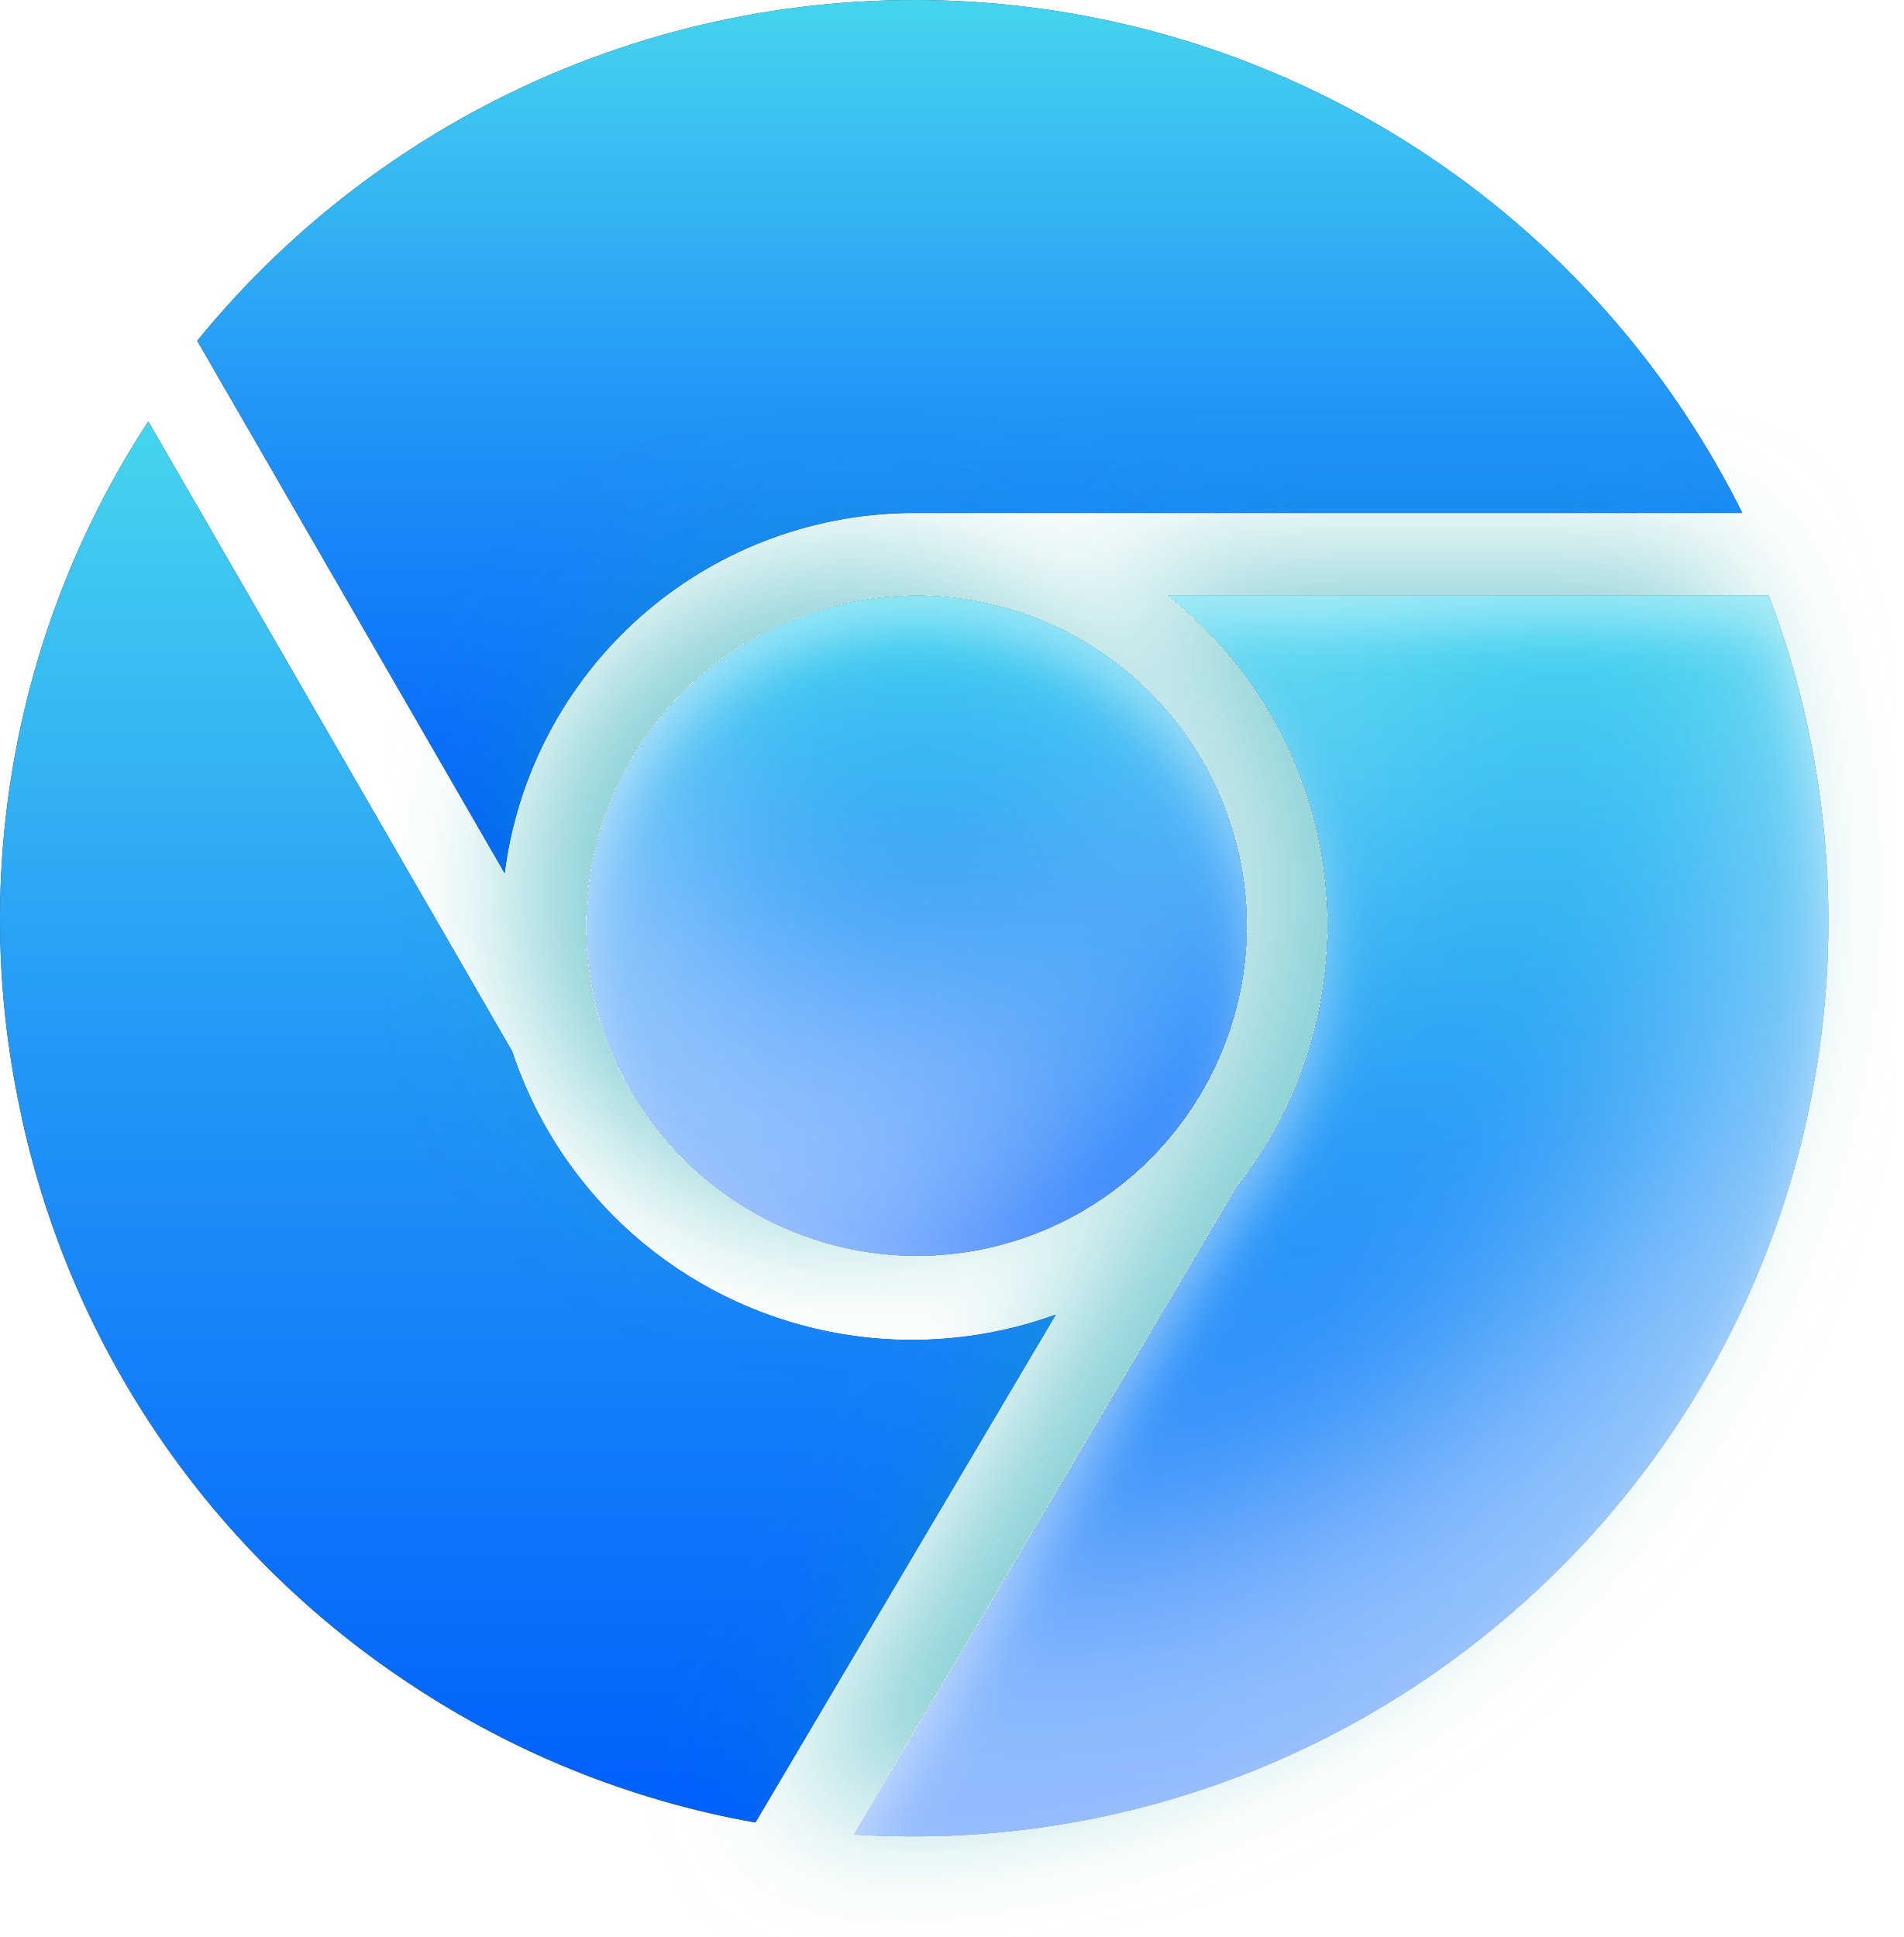
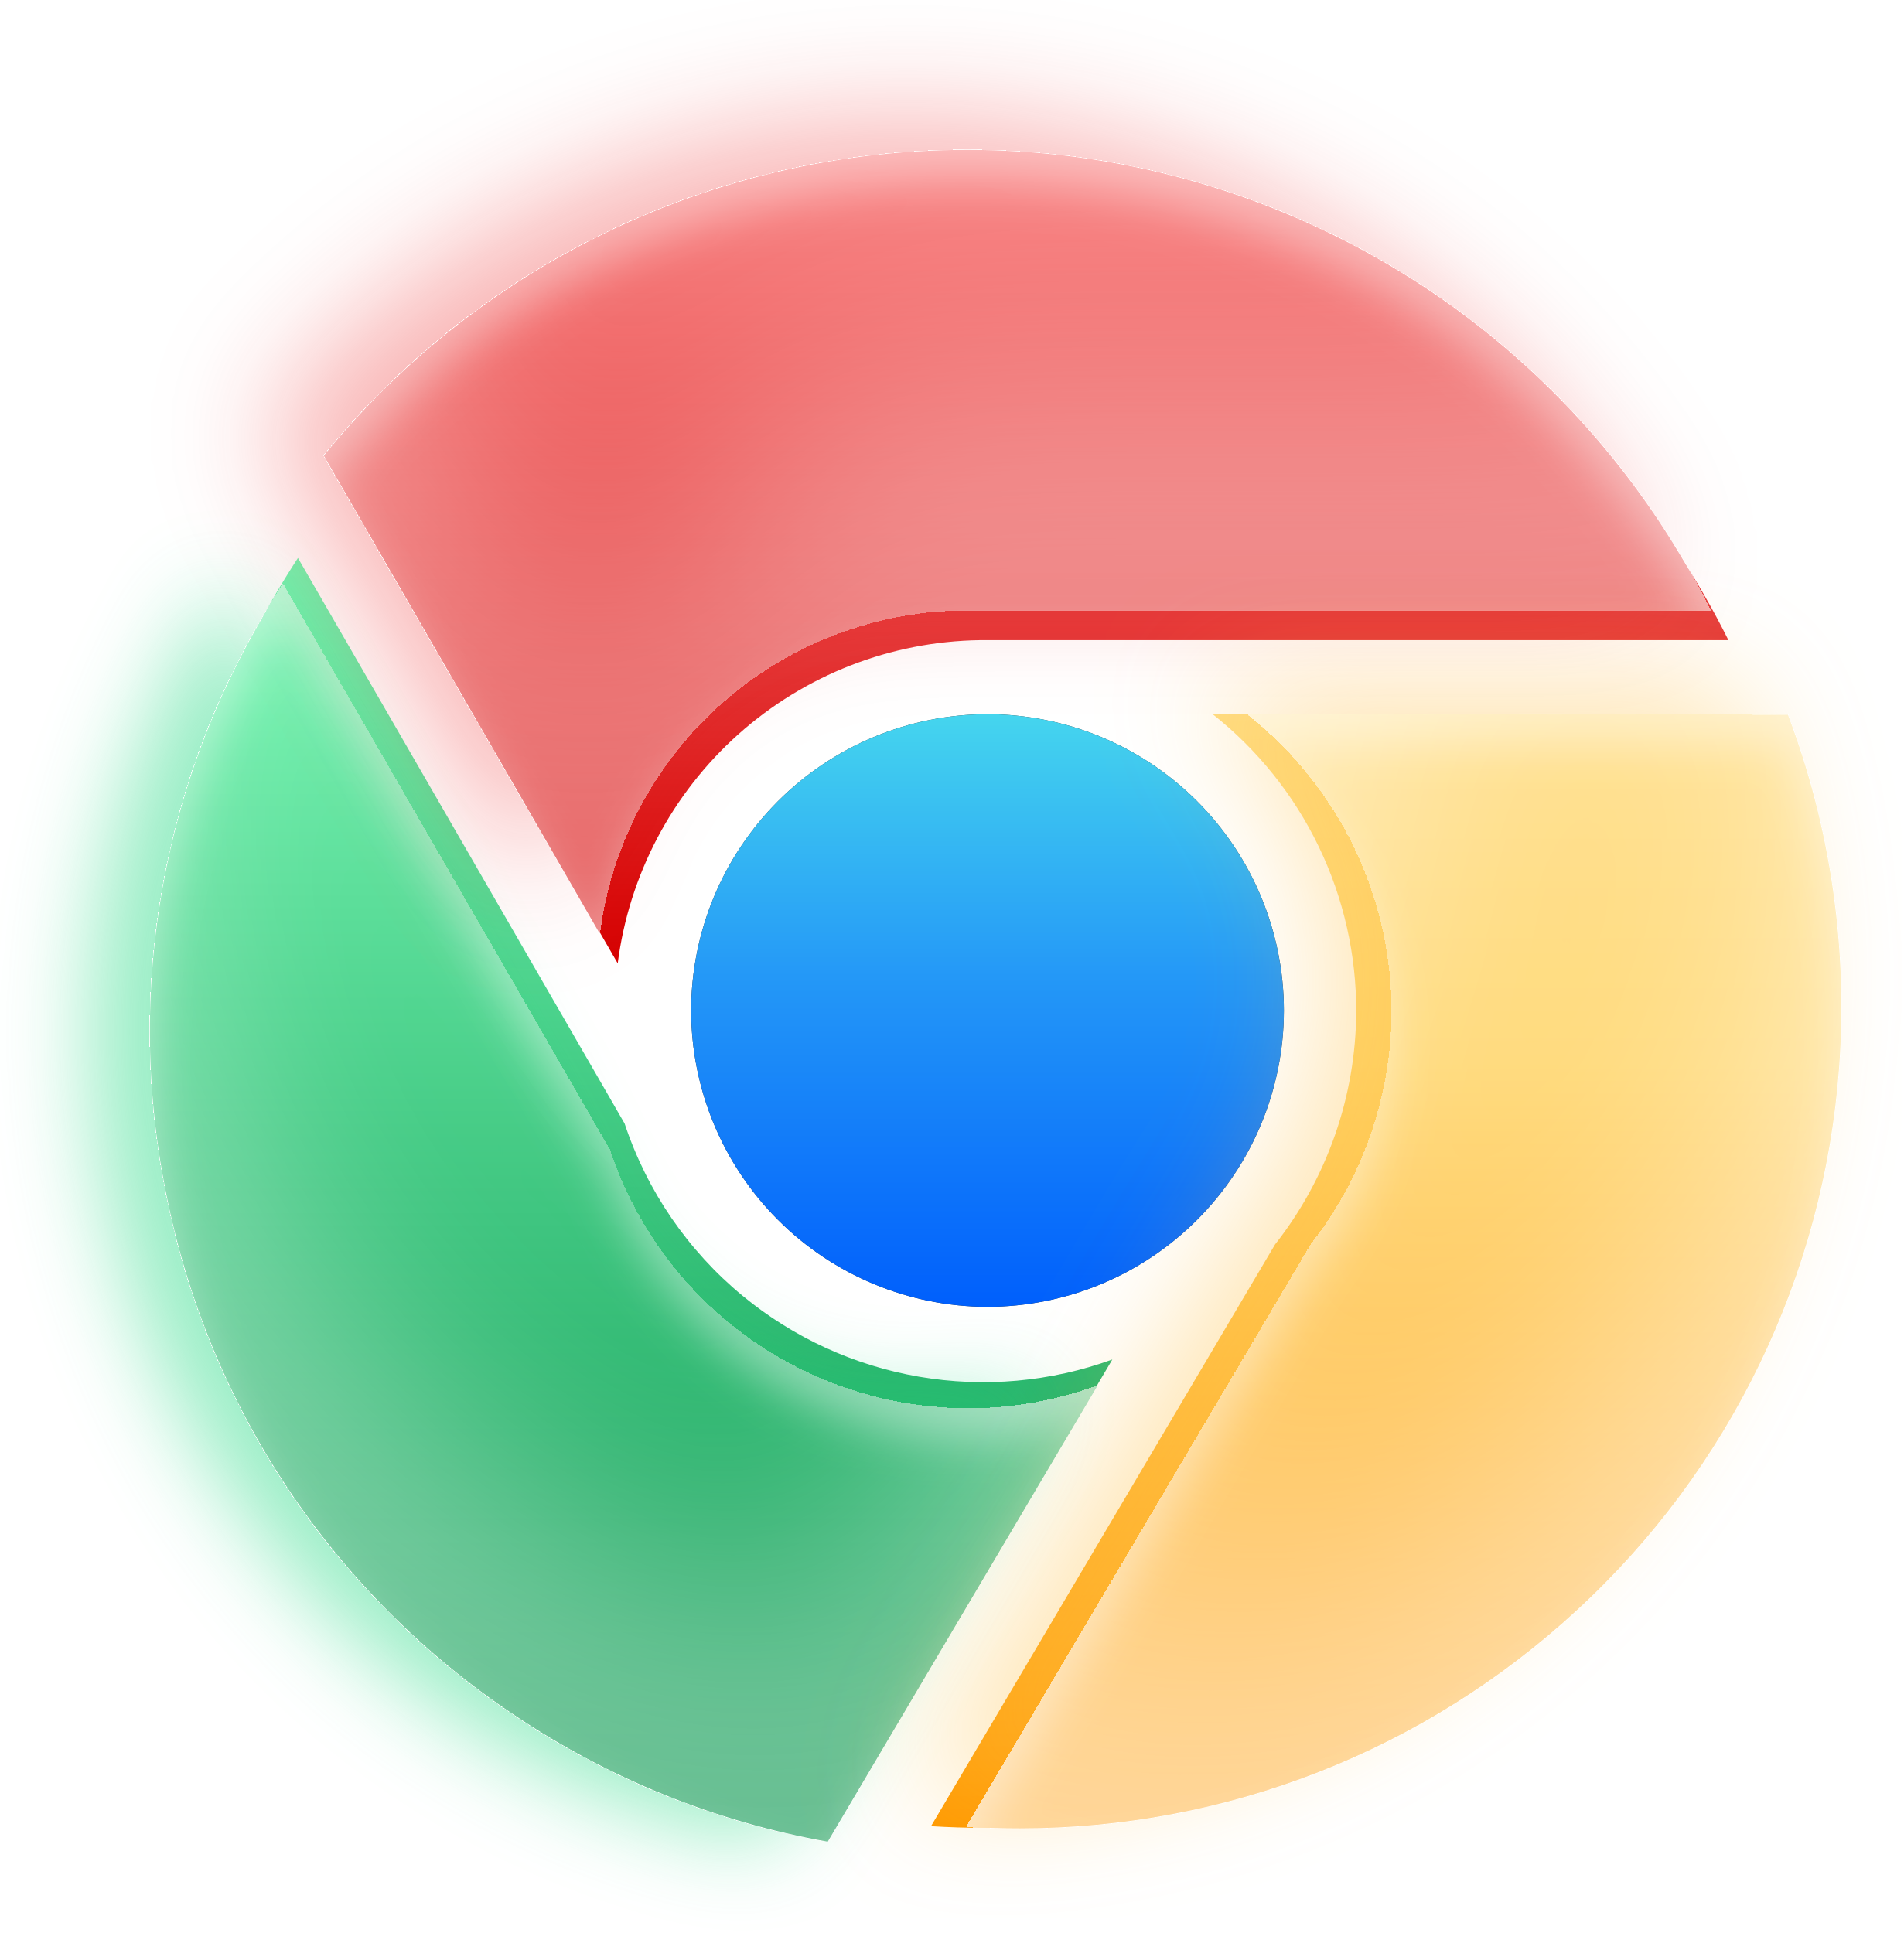
- <svg xmlns="http://www.w3.org/2000/svg" width="114" height="116" viewBox="0 0 114 116" fill="none">
-   <path fill-rule="evenodd" clip-rule="evenodd" d="M54.883 75.212C49.642 75.204 44.618 73.118 40.912 69.411C37.207 65.705 35.122 60.681 35.115 55.44C35.121 50.197 37.206 45.171 40.912 41.464C44.619 37.756 49.645 35.67 54.887 35.663C60.131 35.669 65.157 37.754 68.865 41.462C72.573 45.169 74.658 50.196 74.664 55.44C74.657 60.682 72.571 65.708 68.863 69.415C65.156 73.121 60.13 75.206 54.887 75.212H54.883Z" fill="#292D32" />
-   <path fill-rule="evenodd" clip-rule="evenodd" d="M54.883 75.212C49.642 75.204 44.618 73.118 40.912 69.411C37.207 65.705 35.122 60.681 35.115 55.44C35.121 50.197 37.206 45.171 40.912 41.464C44.619 37.756 49.645 35.67 54.887 35.663C60.131 35.669 65.157 37.754 68.865 41.462C72.573 45.169 74.658 50.196 74.664 55.44C74.657 60.682 72.571 65.708 68.863 69.415C65.156 73.121 60.13 75.206 54.887 75.212H54.883Z" fill="url(#paint0_linear_123_1499)" />
-   <path fill-rule="evenodd" clip-rule="evenodd" d="M63.215 78.728C59.091 80.225 54.647 80.62 50.323 79.876C45.999 79.132 41.944 77.273 38.557 74.484C34.906 71.472 32.177 67.493 30.683 63.002L30.674 62.975L8.88 25.236C1.064 37.194 -1.744 51.744 1.061 65.752C2.438 72.829 5.204 79.562 9.201 85.563C13.198 91.563 18.345 96.711 24.344 100.709C30.643 104.944 37.757 107.816 45.23 109.143L63.215 78.732V78.728Z" fill="#292D32" />
-   <path fill-rule="evenodd" clip-rule="evenodd" d="M63.215 78.728C59.091 80.225 54.647 80.62 50.323 79.876C45.999 79.132 41.944 77.273 38.557 74.484C34.906 71.472 32.177 67.493 30.683 63.002L30.674 62.975L8.88 25.236C1.064 37.194 -1.744 51.744 1.061 65.752C2.438 72.829 5.204 79.562 9.201 85.563C13.198 91.563 18.345 96.711 24.344 100.709C30.643 104.944 37.757 107.816 45.23 109.143L63.215 78.732V78.728Z" fill="url(#paint1_linear_123_1499)" />
-   <path fill-rule="evenodd" clip-rule="evenodd" d="M104.323 30.722C100.2 22.428 94.063 15.301 86.473 9.993C78.883 4.686 70.082 1.367 60.877 0.341C51.673 -0.685 42.358 0.614 33.785 4.12C25.212 7.626 17.656 13.227 11.809 20.409L30.215 52.291C30.973 46.388 33.835 40.956 38.275 36.994C42.716 33.032 48.437 30.805 54.388 30.722H104.323Z" fill="#292D32" />
-   <path fill-rule="evenodd" clip-rule="evenodd" d="M104.323 30.722C100.2 22.428 94.063 15.301 86.473 9.993C78.883 4.686 70.082 1.367 60.877 0.341C51.673 -0.685 42.358 0.614 33.785 4.12C25.212 7.626 17.656 13.227 11.809 20.409L30.215 52.291C30.973 46.388 33.835 40.956 38.275 36.994C42.716 33.032 48.437 30.805 54.388 30.722H104.323Z" fill="url(#paint2_linear_123_1499)" />
-   <path fill-rule="evenodd" clip-rule="evenodd" d="M54.667 109.981C68.463 109.981 81.668 104.807 91.838 95.415C102.047 86.013 108.3 73.081 109.328 59.239C109.92 51.226 108.756 43.18 105.918 35.663H69.911C72.911 38.035 75.332 41.059 76.992 44.505C78.651 47.951 79.506 51.73 79.491 55.554C79.454 61.178 77.548 66.629 74.073 71.05L51.12 109.871C52.302 109.945 53.494 109.981 54.667 109.981Z" fill="#292D32" />
-   <path fill-rule="evenodd" clip-rule="evenodd" d="M54.667 109.981C68.463 109.981 81.668 104.807 91.838 95.415C102.047 86.013 108.3 73.081 109.328 59.239C109.92 51.226 108.756 43.18 105.918 35.663H69.911C72.911 38.035 75.332 41.059 76.992 44.505C78.651 47.951 79.506 51.73 79.491 55.554C79.454 61.178 77.548 66.629 74.073 71.05L51.12 109.871C52.302 109.945 53.494 109.981 54.667 109.981Z" fill="url(#paint3_linear_123_1499)" />
-   <g filter="url(#filter0_dii_123_1499)">
-     <path fill-rule="evenodd" clip-rule="evenodd" d="M54.883 75.212C49.642 75.204 44.618 73.118 40.912 69.411C37.207 65.705 35.122 60.681 35.115 55.44C35.121 50.197 37.206 45.171 40.912 41.464C44.619 37.756 49.645 35.67 54.887 35.663C60.131 35.669 65.157 37.754 68.865 41.462C72.573 45.169 74.658 50.196 74.664 55.44C74.657 60.682 72.571 65.708 68.863 69.415C65.156 73.121 60.13 75.206 54.887 75.212H54.883Z" fill="#292D32" />
-     <path fill-rule="evenodd" clip-rule="evenodd" d="M54.883 75.212C49.642 75.204 44.618 73.118 40.912 69.411C37.207 65.705 35.122 60.681 35.115 55.44C35.121 50.197 37.206 45.171 40.912 41.464C44.619 37.756 49.645 35.67 54.887 35.663C60.131 35.669 65.157 37.754 68.865 41.462C72.573 45.169 74.658 50.196 74.664 55.44C74.657 60.682 72.571 65.708 68.863 69.415C65.156 73.121 60.13 75.206 54.887 75.212H54.883Z" fill="url(#paint4_linear_123_1499)" />
-     <path fill-rule="evenodd" clip-rule="evenodd" d="M54.667 109.981C68.463 109.981 81.668 104.807 91.838 95.415C102.047 86.013 108.3 73.081 109.328 59.239C109.92 51.226 108.756 43.18 105.918 35.663H69.911C72.911 38.035 75.332 41.059 76.992 44.505C78.651 47.951 79.506 51.73 79.491 55.554C79.454 61.178 77.548 66.629 74.073 71.05L51.12 109.871C52.302 109.945 53.494 109.981 54.667 109.981Z" fill="#292D32" />
-     <path fill-rule="evenodd" clip-rule="evenodd" d="M54.667 109.981C68.463 109.981 81.668 104.807 91.838 95.415C102.047 86.013 108.3 73.081 109.328 59.239C109.92 51.226 108.756 43.18 105.918 35.663H69.911C72.911 38.035 75.332 41.059 76.992 44.505C78.651 47.951 79.506 51.73 79.491 55.554C79.454 61.178 77.548 66.629 74.073 71.05L51.12 109.871C52.302 109.945 53.494 109.981 54.667 109.981Z" fill="url(#paint5_linear_123_1499)" />
+ <svg xmlns="http://www.w3.org/2000/svg" width="127" height="129" viewBox="0 0 127 129" fill="none">
+   <path fill-rule="evenodd" clip-rule="evenodd" d="M65.883 87.212C60.642 87.204 55.618 85.118 51.912 81.411C48.207 77.705 46.122 72.681 46.115 67.44C46.121 62.197 48.206 57.171 51.912 53.464C55.619 49.756 60.645 47.67 65.887 47.663C71.131 47.669 76.157 49.754 79.865 53.462C83.573 57.169 85.658 62.196 85.664 67.44C85.657 72.682 83.571 77.708 79.863 81.415C76.156 85.121 71.13 87.206 65.887 87.212H65.883Z" fill="#292D32" />
+   <path fill-rule="evenodd" clip-rule="evenodd" d="M65.883 87.212C60.642 87.204 55.618 85.118 51.912 81.411C48.207 77.705 46.122 72.681 46.115 67.44C46.121 62.197 48.206 57.171 51.912 53.464C55.619 49.756 60.645 47.67 65.887 47.663C71.131 47.669 76.157 49.754 79.865 53.462C83.573 57.169 85.658 62.196 85.664 67.44C85.657 72.682 83.571 77.708 79.863 81.415C76.156 85.121 71.13 87.206 65.887 87.212H65.883Z" fill="url(#paint0_linear_152_161)" />
+   <path fill-rule="evenodd" clip-rule="evenodd" d="M74.215 90.728C70.091 92.224 65.647 92.62 61.323 91.876C56.999 91.132 52.944 89.273 49.557 86.483C45.906 83.472 43.177 79.493 41.683 75.002L41.673 74.975L19.88 37.236C12.064 49.194 9.256 63.744 12.06 77.752C13.438 84.829 16.204 91.562 20.201 97.563C24.198 103.563 29.345 108.711 35.344 112.709C41.643 116.944 48.757 119.816 56.23 121.143L74.215 90.732V90.728Z" fill="url(#paint1_linear_152_161)" />
+   <g filter="url(#filter0_dii_152_161)">
+     <path fill-rule="evenodd" clip-rule="evenodd" d="M73.215 92.492C69.091 93.989 64.647 94.385 60.323 93.641C55.999 92.896 51.944 91.038 48.557 88.248C44.906 85.237 42.177 81.257 40.683 76.767L40.673 76.739L18.88 39C11.064 50.959 8.256 65.508 11.06 79.517C12.438 86.593 15.204 93.327 19.201 99.327C23.198 105.328 28.345 110.476 34.344 114.474C40.643 118.708 47.757 121.581 55.23 122.907L73.215 92.497V92.492Z" fill="url(#paint2_linear_152_161)" />
+   </g>
+   <path fill-rule="evenodd" clip-rule="evenodd" d="M115.323 42.722C111.2 34.428 105.063 27.301 97.473 21.993C89.883 16.686 81.082 13.367 71.877 12.341C62.673 11.315 53.357 12.614 44.785 16.12C36.212 19.626 28.656 25.227 22.808 32.409L41.215 64.291C41.973 58.388 44.834 52.956 49.275 48.994C53.716 45.032 59.437 42.805 65.388 42.722H115.323Z" fill="url(#paint3_linear_152_161)" />
+   <g filter="url(#filter1_dii_152_161)">
+     <path fill-rule="evenodd" clip-rule="evenodd" d="M114.115 40.722C109.992 32.428 103.855 25.301 96.264 19.993C88.674 14.686 79.874 11.367 70.669 10.341C61.464 9.315 52.149 10.614 43.577 14.12C35.004 17.626 27.448 23.227 21.6 30.409L40.007 62.291C40.764 56.388 43.626 50.956 48.067 46.994C52.507 43.032 58.228 40.805 64.179 40.722H114.115Z" fill="url(#paint4_linear_152_161)" />
+   </g>
+   <path fill-rule="evenodd" clip-rule="evenodd" d="M65.667 121.981C79.463 121.981 92.668 116.807 102.838 107.416C113.047 98.013 119.3 85.081 120.328 71.239C120.92 63.226 119.756 55.18 116.918 47.663H80.911C83.911 50.035 86.332 53.059 87.992 56.505C89.651 59.951 90.506 63.73 90.49 67.554C90.454 73.178 88.548 78.629 85.073 83.05L62.12 121.871C63.302 121.945 64.494 121.981 65.667 121.981Z" fill="url(#paint5_linear_152_161)" />
+   <g filter="url(#filter2_dii_152_161)">
+     <path fill-rule="evenodd" clip-rule="evenodd" d="M68.047 122.019C81.843 122.019 95.048 116.844 105.218 107.453C115.428 98.05 121.68 85.118 122.708 71.277C123.3 63.263 122.137 55.217 119.298 47.7H83.292C86.291 50.073 88.713 53.097 90.372 56.543C92.031 59.989 92.886 63.767 92.871 67.592C92.834 73.215 90.929 78.667 87.453 83.088L64.5 121.909C65.683 121.982 66.874 122.019 68.047 122.019Z" fill="url(#paint6_linear_152_161)" />
  </g>
  <defs>
-     <filter id="filter0_dii_123_1499" x="23.115" y="19.663" width="90.363" height="96.319" filterUnits="userSpaceOnUse" color-interpolation-filters="sRGB">
+     <filter id="filter0_dii_152_161" x="0" y="23" width="75.215" height="105.907" filterUnits="userSpaceOnUse" color-interpolation-filters="sRGB">
+       <feFlood flood-opacity="0" result="BackgroundImageFix" />
+       <feColorMatrix in="SourceAlpha" type="matrix" values="0 0 0 0 0 0 0 0 0 0 0 0 0 0 0 0 0 0 127 0" result="hardAlpha" />
+       <feOffset dx="-4" />
+       <feGaussianBlur stdDeviation="3" />
+       <feComposite in2="hardAlpha" operator="out" />
+       <feColorMatrix type="matrix" values="0 0 0 0 0.12 0 0 0 0 0.85 0 0 0 0 0.501 0 0 0 0.46 0" />
+       <feBlend mode="normal" in2="BackgroundImageFix" result="effect1_dropShadow_152_161" />
+       <feBlend mode="normal" in="SourceGraphic" in2="effect1_dropShadow_152_161" result="shape" />
+       <feColorMatrix in="SourceAlpha" type="matrix" values="0 0 0 0 0 0 0 0 0 0 0 0 0 0 0 0 0 0 127 0" result="hardAlpha" />
+       <feOffset dy="2" />
+       <feGaussianBlur stdDeviation="1.5" />
+       <feComposite in2="hardAlpha" operator="arithmetic" k2="-1" k3="1" />
+       <feColorMatrix type="matrix" values="0 0 0 0 1 0 0 0 0 1 0 0 0 0 1 0 0 0 0.41 0" />
+       <feBlend mode="normal" in2="shape" result="effect2_innerShadow_152_161" />
+       <feColorMatrix in="SourceAlpha" type="matrix" values="0 0 0 0 0 0 0 0 0 0 0 0 0 0 0 0 0 0 127 0" result="hardAlpha" />
+       <feOffset dy="-16" />
+       <feGaussianBlur stdDeviation="8" />
+       <feComposite in2="hardAlpha" operator="arithmetic" k2="-1" k3="1" />
+       <feColorMatrix type="matrix" values="0 0 0 0 1 0 0 0 0 1 0 0 0 0 1 0 0 0 0.4 0" />
+       <feBlend mode="normal" in2="effect2_innerShadow_152_161" result="effect3_innerShadow_152_161" />
+     </filter>
+     <filter id="filter1_dii_152_161" x="9.6" y="-6" width="108.515" height="74.291" filterUnits="userSpaceOnUse" color-interpolation-filters="sRGB">
      <feFlood flood-opacity="0" result="BackgroundImageFix" />
      <feColorMatrix in="SourceAlpha" type="matrix" values="0 0 0 0 0 0 0 0 0 0 0 0 0 0 0 0 0 0 127 0" result="hardAlpha" />
      <feOffset dx="-4" dy="-2" />
      <feGaussianBlur stdDeviation="4" />
      <feComposite in2="hardAlpha" operator="out" />
-       <feColorMatrix type="matrix" values="0 0 0 0 0.07 0 0 0 0 0.635 0 0 0 0 0.671 0 0 0 0.52 0" />
-       <feBlend mode="normal" in2="BackgroundImageFix" result="effect1_dropShadow_123_1499" />
-       <feBlend mode="normal" in="SourceGraphic" in2="effect1_dropShadow_123_1499" result="shape" />
-       <feColorMatrix in="SourceAlpha" type="matrix" values="0 0 0 0 0 0 0 0 0 0 0 0 0 0 0 0 0 0 127 0" result="hardAlpha" />
-       <feOffset dy="-16" />
-       <feGaussianBlur stdDeviation="8" />
-       <feComposite in2="hardAlpha" operator="arithmetic" k2="-1" k3="1" />
-       <feColorMatrix type="matrix" values="0 0 0 0 1 0 0 0 0 1 0 0 0 0 1 0 0 0 0.58 0" />
-       <feBlend mode="normal" in2="shape" result="effect2_innerShadow_123_1499" />
+       <feColorMatrix type="matrix" values="0 0 0 0 0.921 0 0 0 0 0.05 0 0 0 0 0.05 0 0 0 0.31 0" />
+       <feBlend mode="normal" in2="BackgroundImageFix" result="effect1_dropShadow_152_161" />
+       <feBlend mode="normal" in="SourceGraphic" in2="effect1_dropShadow_152_161" result="shape" />
      <feColorMatrix in="SourceAlpha" type="matrix" values="0 0 0 0 0 0 0 0 0 0 0 0 0 0 0 0 0 0 127 0" result="hardAlpha" />
      <feOffset dy="2" />
      <feGaussianBlur stdDeviation="1.5" />
      <feComposite in2="hardAlpha" operator="arithmetic" k2="-1" k3="1" />
      <feColorMatrix type="matrix" values="0 0 0 0 1 0 0 0 0 1 0 0 0 0 1 0 0 0 0.41 0" />
-       <feBlend mode="normal" in2="effect2_innerShadow_123_1499" result="effect3_innerShadow_123_1499" />
+       <feBlend mode="normal" in2="shape" result="effect2_innerShadow_152_161" />
+       <feColorMatrix in="SourceAlpha" type="matrix" values="0 0 0 0 0 0 0 0 0 0 0 0 0 0 0 0 0 0 127 0" result="hardAlpha" />
+       <feOffset dy="-16" />
+       <feGaussianBlur stdDeviation="8" />
+       <feComposite in2="hardAlpha" operator="arithmetic" k2="-1" k3="1" />
+       <feColorMatrix type="matrix" values="0 0 0 0 1 0 0 0 0 1 0 0 0 0 1 0 0 0 0.4 0" />
+       <feBlend mode="normal" in2="effect2_innerShadow_152_161" result="effect3_innerShadow_152_161" />
    </filter>
-     <linearGradient id="paint0_linear_123_1499" x1="54.889" y1="35.663" x2="54.889" y2="75.212" gradientUnits="userSpaceOnUse">
+     <filter id="filter2_dii_152_161" x="52.5" y="31.7" width="74.358" height="96.319" filterUnits="userSpaceOnUse" color-interpolation-filters="sRGB">
+       <feFlood flood-opacity="0" result="BackgroundImageFix" />
+       <feColorMatrix in="SourceAlpha" type="matrix" values="0 0 0 0 0 0 0 0 0 0 0 0 0 0 0 0 0 0 127 0" result="hardAlpha" />
+       <feOffset dx="-4" dy="-2" />
+       <feGaussianBlur stdDeviation="4" />
+       <feComposite in2="hardAlpha" operator="out" />
+       <feColorMatrix type="matrix" values="0 0 0 0 1 0 0 0 0 0.749 0 0 0 0 0.263 0 0 0 0.4 0" />
+       <feBlend mode="normal" in2="BackgroundImageFix" result="effect1_dropShadow_152_161" />
+       <feBlend mode="normal" in="SourceGraphic" in2="effect1_dropShadow_152_161" result="shape" />
+       <feColorMatrix in="SourceAlpha" type="matrix" values="0 0 0 0 0 0 0 0 0 0 0 0 0 0 0 0 0 0 127 0" result="hardAlpha" />
+       <feOffset dy="-16" />
+       <feGaussianBlur stdDeviation="12" />
+       <feComposite in2="hardAlpha" operator="arithmetic" k2="-1" k3="1" />
+       <feColorMatrix type="matrix" values="0 0 0 0 1 0 0 0 0 1 0 0 0 0 1 0 0 0 0.62 0" />
+       <feBlend mode="normal" in2="shape" result="effect2_innerShadow_152_161" />
+       <feColorMatrix in="SourceAlpha" type="matrix" values="0 0 0 0 0 0 0 0 0 0 0 0 0 0 0 0 0 0 127 0" result="hardAlpha" />
+       <feOffset dy="2" />
+       <feGaussianBlur stdDeviation="1.5" />
+       <feComposite in2="hardAlpha" operator="arithmetic" k2="-1" k3="1" />
+       <feColorMatrix type="matrix" values="0 0 0 0 1 0 0 0 0 1 0 0 0 0 1 0 0 0 0.41 0" />
+       <feBlend mode="normal" in2="effect2_innerShadow_152_161" result="effect3_innerShadow_152_161" />
+     </filter>
+     <linearGradient id="paint0_linear_152_161" x1="65.889" y1="47.663" x2="65.889" y2="87.212" gradientUnits="userSpaceOnUse">
      <stop stop-color="#3AC8F0" />
      <stop offset="0" stop-color="#45D5EE" />
      <stop offset="0.443" stop-color="#2498F7" />
      <stop offset="1" stop-color="#005FFC" />
      <stop offset="1" stop-color="#3AC8F0" stop-opacity="0" />
      <stop offset="1" stop-color="#3AC8F0" stop-opacity="0" />
      <stop offset="1" stop-color="#3AC8F0" stop-opacity="0" />
    </linearGradient>
-     <linearGradient id="paint1_linear_123_1499" x1="31.608" y1="25.236" x2="31.608" y2="109.143" gradientUnits="userSpaceOnUse">
-       <stop stop-color="#3AC8F0" />
-       <stop offset="0" stop-color="#45D5EE" />
-       <stop offset="0.443" stop-color="#2498F7" />
-       <stop offset="1" stop-color="#005FFC" />
-       <stop offset="1" stop-color="#3AC8F0" stop-opacity="0" />
-       <stop offset="1" stop-color="#3AC8F0" stop-opacity="0" />
-       <stop offset="1" stop-color="#3AC8F0" stop-opacity="0" />
+     <linearGradient id="paint1_linear_152_161" x1="42.608" y1="37.236" x2="42.608" y2="121.143" gradientUnits="userSpaceOnUse">
+       <stop stop-color="#73F6B1" />
+       <stop offset="1" stop-color="#04934A" />
    </linearGradient>
-     <linearGradient id="paint2_linear_123_1499" x1="58.066" y1="0" x2="58.066" y2="52.291" gradientUnits="userSpaceOnUse">
-       <stop stop-color="#3AC8F0" />
-       <stop offset="0" stop-color="#45D5EE" />
-       <stop offset="0.443" stop-color="#2498F7" />
-       <stop offset="1" stop-color="#005FFC" />
-       <stop offset="1" stop-color="#3AC8F0" stop-opacity="0" />
-       <stop offset="1" stop-color="#3AC8F0" stop-opacity="0" />
-       <stop offset="1" stop-color="#3AC8F0" stop-opacity="0" />
+     <linearGradient id="paint2_linear_152_161" x1="41.608" y1="39" x2="41.608" y2="122.907" gradientUnits="userSpaceOnUse">
+       <stop stop-color="#73F6B1" />
+       <stop offset="1" stop-color="#04934A" />
    </linearGradient>
-     <linearGradient id="paint3_linear_123_1499" x1="80.299" y1="35.663" x2="80.299" y2="109.981" gradientUnits="userSpaceOnUse">
-       <stop stop-color="#3AC8F0" />
-       <stop offset="0" stop-color="#45D5EE" />
-       <stop offset="0.443" stop-color="#2498F7" />
-       <stop offset="1" stop-color="#005FFC" />
-       <stop offset="1" stop-color="#3AC8F0" stop-opacity="0" />
-       <stop offset="1" stop-color="#3AC8F0" stop-opacity="0" />
-       <stop offset="1" stop-color="#3AC8F0" stop-opacity="0" />
+     <linearGradient id="paint3_linear_152_161" x1="69.066" y1="12" x2="69.066" y2="64.291" gradientUnits="userSpaceOnUse">
+       <stop stop-color="#F98787" />
+       <stop offset="0.984" stop-color="#D60303" />
    </linearGradient>
-     <linearGradient id="paint4_linear_123_1499" x1="54.889" y1="35.663" x2="54.889" y2="75.212" gradientUnits="userSpaceOnUse">
-       <stop stop-color="#3AC8F0" />
-       <stop offset="0" stop-color="#45D5EE" />
-       <stop offset="0.443" stop-color="#2498F7" />
-       <stop offset="1" stop-color="#005FFC" />
-       <stop offset="1" stop-color="#3AC8F0" stop-opacity="0" />
-       <stop offset="1" stop-color="#3AC8F0" stop-opacity="0" />
-       <stop offset="1" stop-color="#3AC8F0" stop-opacity="0" />
+     <linearGradient id="paint4_linear_152_161" x1="67.857" y1="10" x2="67.857" y2="62.291" gradientUnits="userSpaceOnUse">
+       <stop stop-color="#F98787" />
+       <stop offset="0.984" stop-color="#D60303" />
    </linearGradient>
-     <linearGradient id="paint5_linear_123_1499" x1="80.299" y1="35.663" x2="80.299" y2="109.981" gradientUnits="userSpaceOnUse">
-       <stop stop-color="#3AC8F0" />
-       <stop offset="0" stop-color="#45D5EE" />
-       <stop offset="0.443" stop-color="#2498F7" />
-       <stop offset="1" stop-color="#005FFC" />
-       <stop offset="1" stop-color="#3AC8F0" stop-opacity="0" />
-       <stop offset="1" stop-color="#3AC8F0" stop-opacity="0" />
-       <stop offset="1" stop-color="#3AC8F0" stop-opacity="0" />
+     <linearGradient id="paint5_linear_152_161" x1="91.299" y1="47.663" x2="91.299" y2="121.981" gradientUnits="userSpaceOnUse">
+       <stop stop-color="#FFDD85" />
+       <stop offset="0.312" stop-color="#FFD66D" />
+       <stop offset="1" stop-color="#FF9900" />
+     </linearGradient>
+     <linearGradient id="paint6_linear_152_161" x1="93.679" y1="47.7" x2="93.679" y2="122.019" gradientUnits="userSpaceOnUse">
+       <stop stop-color="#FFDD85" />
+       <stop offset="0.312" stop-color="#FFD66D" />
+       <stop offset="1" stop-color="#FF9900" />
    </linearGradient>
  </defs>
</svg>
